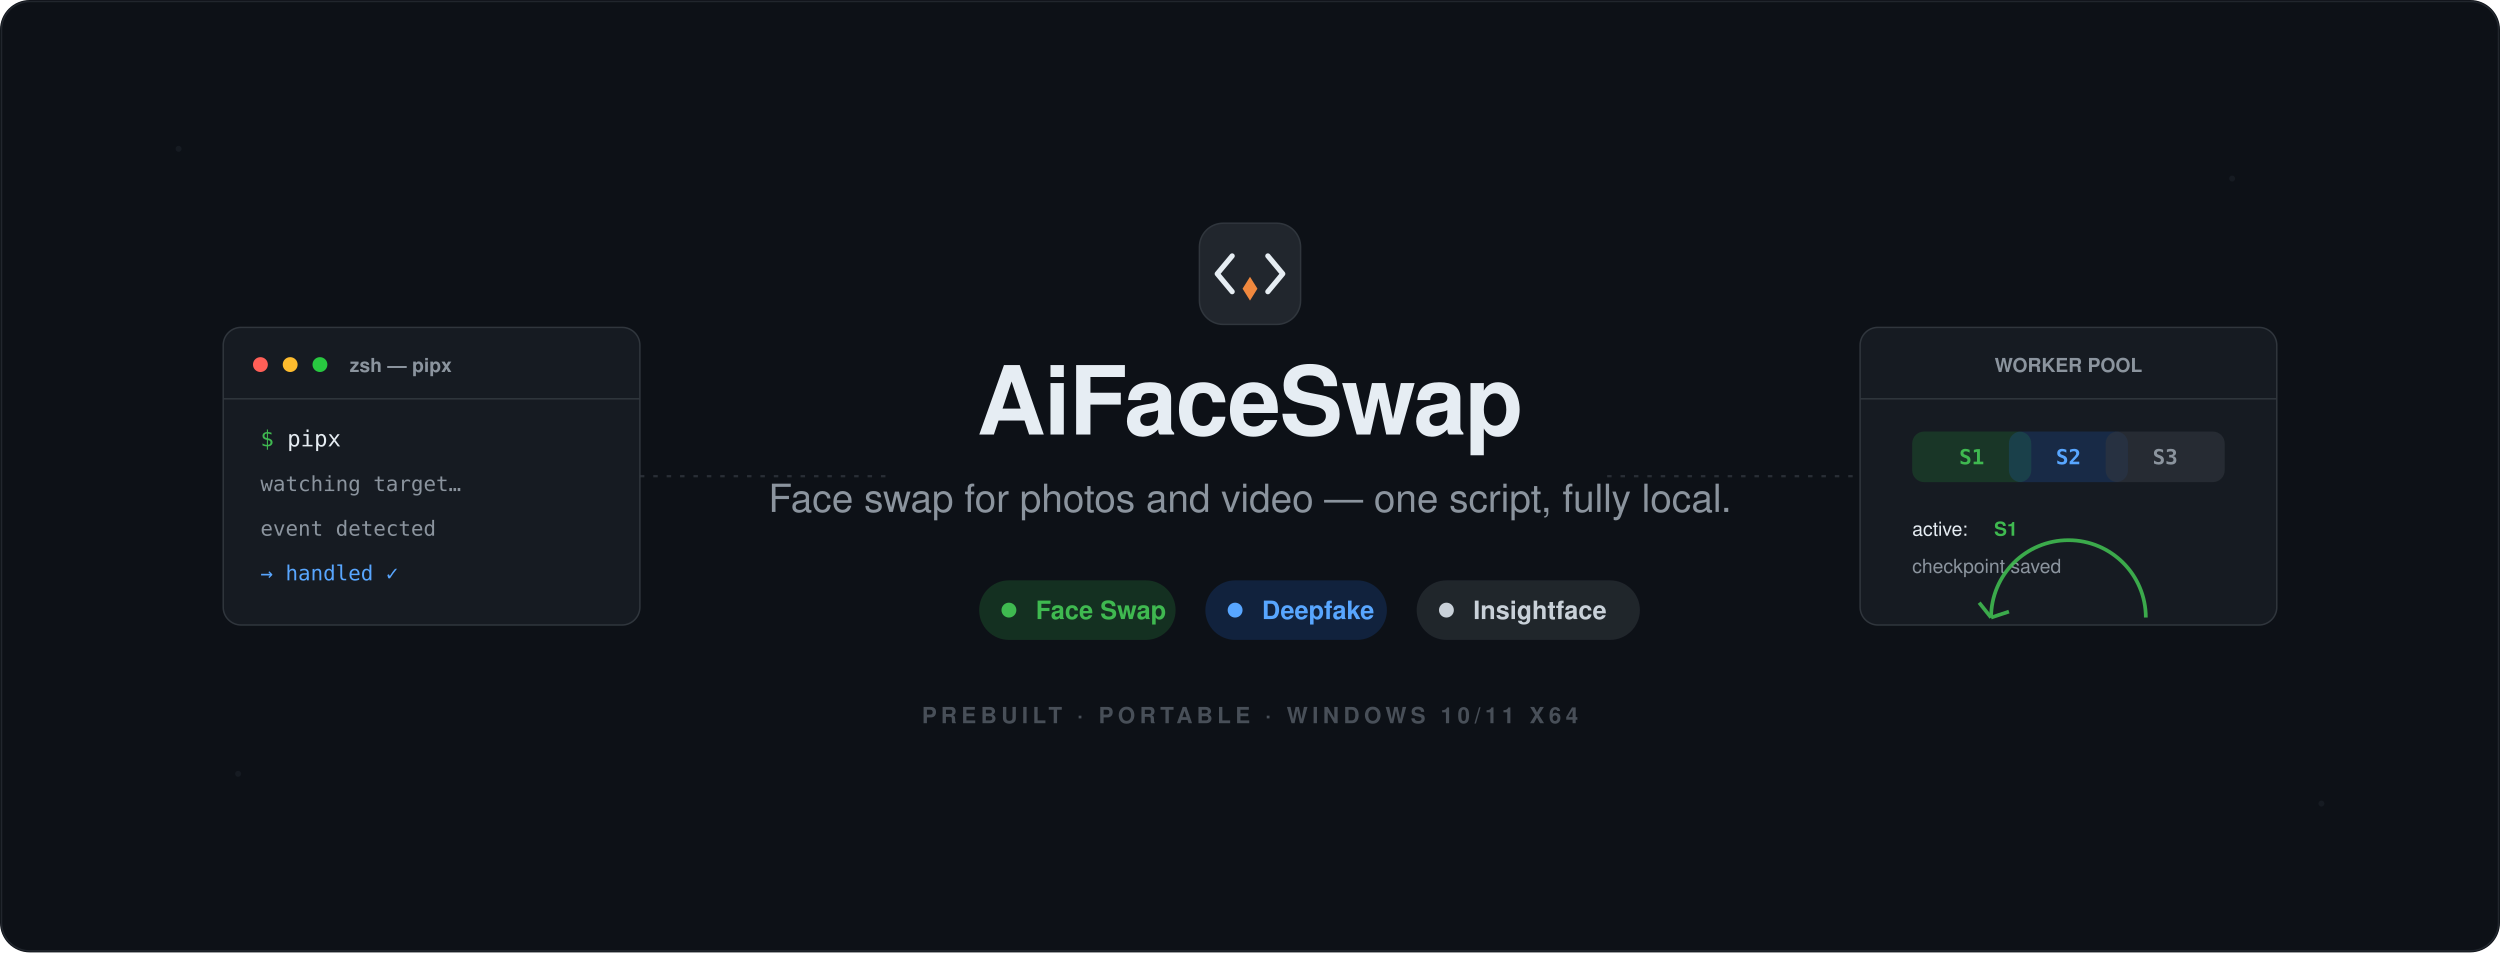
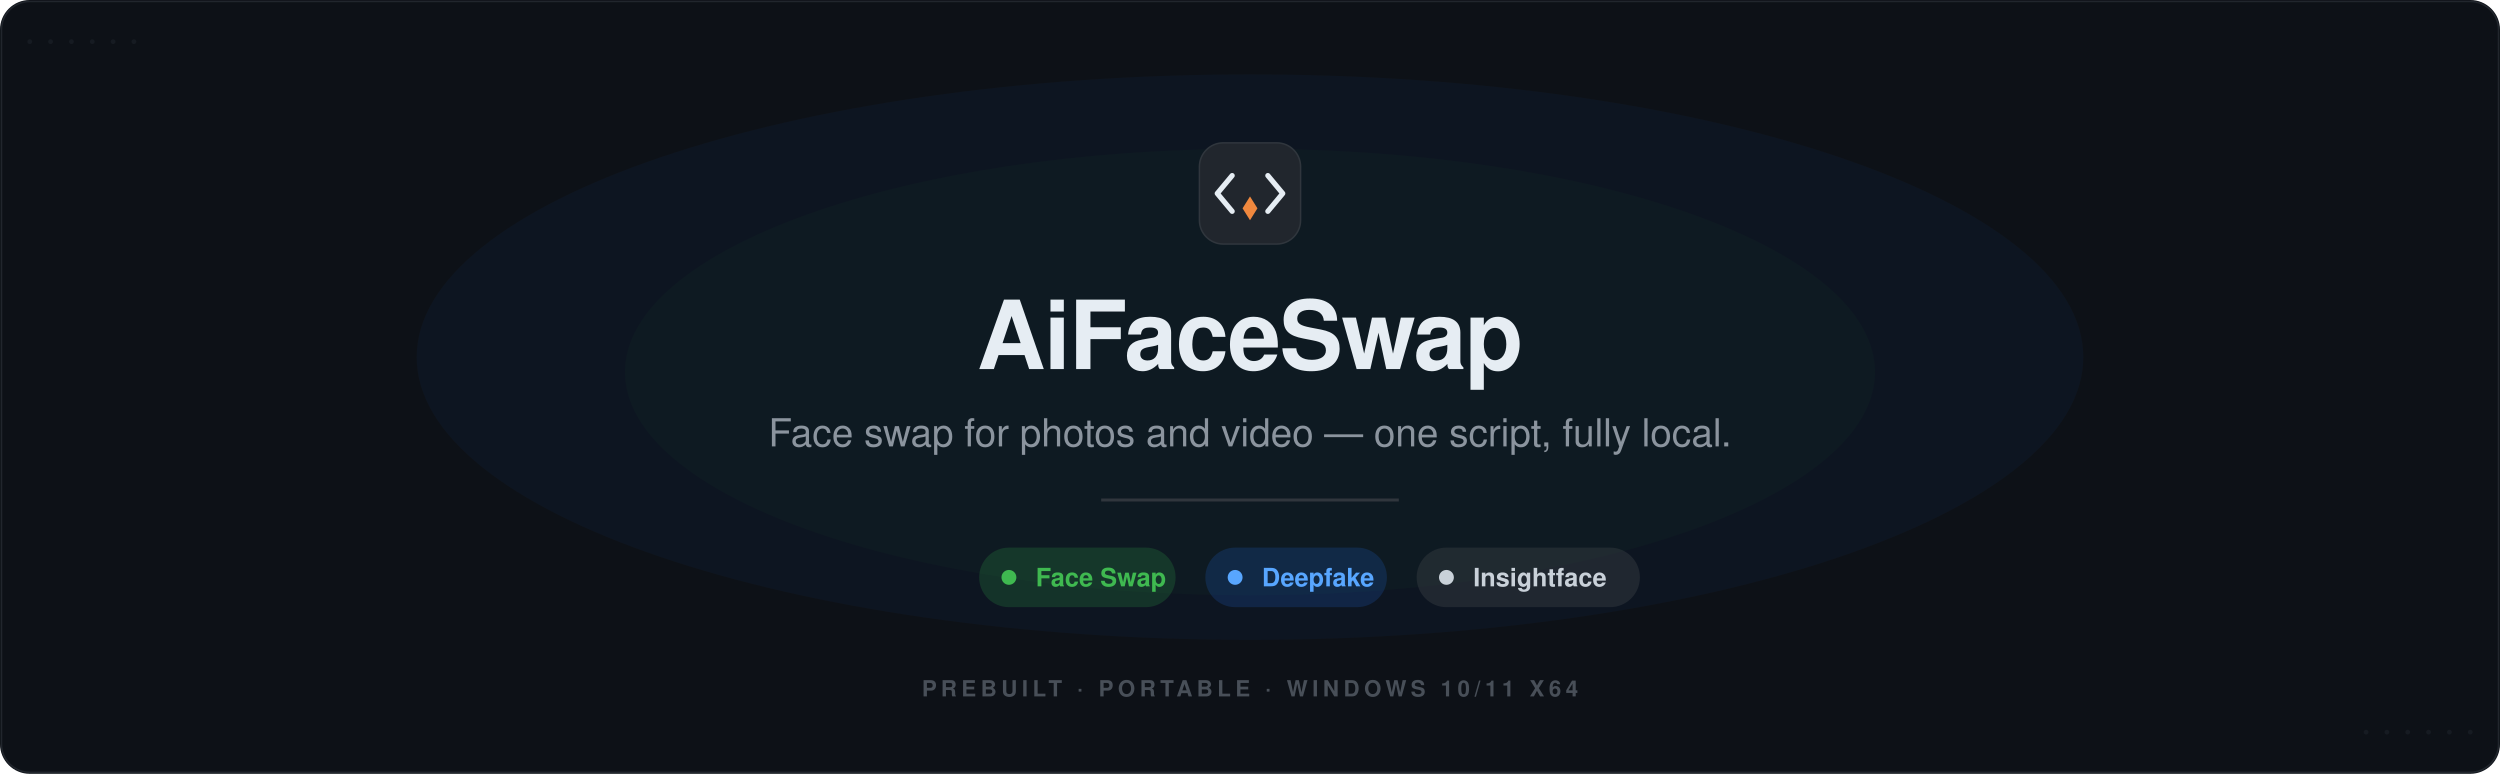
- <svg xmlns="http://www.w3.org/2000/svg" width="1680" height="640" viewBox="0 0 1680 640" fill="none" font-family="Segoe UI, Helvetica, Arial, sans-serif">
-   <rect width="1680" height="640" rx="20" fill="#0d1117" />
-   <rect x="1" y="1" width="1678" height="638" rx="19" fill="none" stroke="#21262d" />
+ <svg xmlns="http://www.w3.org/2000/svg" width="1680" height="520" viewBox="0 0 1680 520" fill="none" font-family="Segoe UI, Helvetica, Arial, sans-serif">
+   <rect width="1680" height="520" rx="20" fill="#0d1117" />
+   <rect x="1" y="1" width="1678" height="518" rx="19" fill="none" stroke="#21262d" />
+   <ellipse cx="840" cy="240" rx="560" ry="190" fill="#1f6feb" opacity="0.05" />
+   <ellipse cx="840" cy="250" rx="420" ry="150" fill="#238636" opacity="0.05" />
  <g fill="#161b22">
-     <circle cx="120" cy="100" r="2" />
-     <circle cx="1560" cy="540" r="2" />
-     <circle cx="1500" cy="120" r="2" />
-     <circle cx="160" cy="520" r="2" />
+     <circle cx="20" cy="28" r="1.6" />
+     <circle cx="34" cy="28" r="1.6" />
+     <circle cx="48" cy="28" r="1.6" />
+     <circle cx="62" cy="28" r="1.6" />
+     <circle cx="76" cy="28" r="1.6" />
+     <circle cx="90" cy="28" r="1.6" />
+     <circle cx="1660" cy="492" r="1.6" />
+     <circle cx="1646" cy="492" r="1.6" />
+     <circle cx="1632" cy="492" r="1.6" />
+     <circle cx="1618" cy="492" r="1.6" />
+     <circle cx="1604" cy="492" r="1.6" />
+     <circle cx="1590" cy="492" r="1.6" />
  </g>
  <g>
-     <rect x="150" y="220" width="280" height="200" rx="12" fill="#161b22" stroke="#30363d" />
-     <circle cx="175" cy="245" r="5" fill="#ff5f57" />
-     <circle cx="195" cy="245" r="5" fill="#febc2e" />
-     <circle cx="215" cy="245" r="5" fill="#28c840" />
-     <text x="235" y="250" fill="#8b949e" font-size="13" font-weight="600">zsh — pipx</text>
-     <line x1="150" y1="268" x2="430" y2="268" stroke="#30363d" />
-     <text x="175" y="300" font-family="Menlo, Consolas, monospace" font-size="15" fill="#3fb950">$</text>
-     <text x="193" y="300" font-family="Menlo, Consolas, monospace" font-size="15" fill="#e6edf3">pipx</text>
-     <text x="175" y="330" font-family="Menlo, Consolas, monospace" font-size="14" fill="#8b949e">watching target…</text>
-     <text x="175" y="360" font-family="Menlo, Consolas, monospace" font-size="14" fill="#8b949e">event detected</text>
-     <text x="175" y="390" font-family="Menlo, Consolas, monospace" font-size="14" fill="#58a6ff">→ handled ✓</text>
+     <rect x="806" y="96" width="68" height="68" rx="16" fill="#21262d" stroke="#30363d" />
+     <path d="M 828 118 l -10 12 l 10 12" stroke="#e6edf3" stroke-width="3.5" stroke-linecap="round" stroke-linejoin="round" fill="none" />
+     <path d="M 852 118 l 10 12 l -10 12" stroke="#e6edf3" stroke-width="3.5" stroke-linecap="round" stroke-linejoin="round" fill="none" />
+     <path d="M 840 132 l 5 8 l -5 8 l -5 -8 z" fill="#f0883e" />
  </g>
-   <g>
-     <rect x="1250" y="220" width="280" height="200" rx="12" fill="#161b22" stroke="#30363d" />
-     <text x="1390" y="250" text-anchor="middle" fill="#8b949e" font-size="13" font-weight="600">WORKER POOL</text>
-     <line x1="1250" y1="268" x2="1530" y2="268" stroke="#30363d" />
-     <rect x="1285" y="290" width="80" height="34" rx="8" fill="#238636" opacity="0.25" />
-     <text x="1325" y="312" text-anchor="middle" fill="#3fb950" font-size="14" font-weight="700" font-family="Menlo, Consolas, monospace">S1</text>
-     <rect x="1350" y="290" width="80" height="34" rx="8" fill="#1f6feb" opacity="0.18" />
-     <text x="1390" y="312" text-anchor="middle" fill="#58a6ff" font-size="14" font-weight="700" font-family="Menlo, Consolas, monospace">S2</text>
-     <rect x="1415" y="290" width="80" height="34" rx="8" fill="#30363d" opacity="0.6" />
-     <text x="1455" y="312" text-anchor="middle" fill="#8b949e" font-size="14" font-weight="700" font-family="Menlo, Consolas, monospace">S3</text>
-     <text x="1285" y="360" fill="#e6edf3" font-size="13">active:</text>
-     <text x="1340" y="360" fill="#3fb950" font-size="13" font-weight="700">S1</text>
-     <text x="1285" y="385" fill="#8b949e" font-size="13">checkpoint saved</text>
-     <g stroke="#3fb950" stroke-width="2.5" fill="none" opacity="0.9">
-       <path d="M 1338 415 A 44 44 0 1 1 1442 415" />
-       <path d="M 1338 415 l -8 -10 M 1338 415 l 12 -4" />
-     </g>
-   </g>
-   <g stroke="#30363d" stroke-width="1.5" stroke-dasharray="3 6" opacity="0.8">
-     <line x1="430" y1="320" x2="600" y2="320" />
-     <line x1="1080" y1="320" x2="1250" y2="320" />
-   </g>
-   <g>
-     <rect x="806" y="150" width="68" height="68" rx="16" fill="#21262d" stroke="#30363d" />
-     <path d="M 828 172 l -10 12 l 10 12" stroke="#e6edf3" stroke-width="3.5" stroke-linecap="round" stroke-linejoin="round" fill="none" />
-     <path d="M 852 172 l 10 12 l -10 12" stroke="#e6edf3" stroke-width="3.5" stroke-linecap="round" stroke-linejoin="round" fill="none" />
-     <path d="M 840 186 l 5 8 l -5 8 l -5 -8 z" fill="#f0883e" />
-   </g>
-   <text x="840" y="292" text-anchor="middle" fill="#e6edf3" font-size="64" font-weight="800" letter-spacing="-1">AiFaceSwap</text>
-   <text x="840" y="344" text-anchor="middle" fill="#8b949e" font-size="26" font-weight="500">Face swap for photos and video — one script, fully local.</text>
-   <rect x="658" y="390" width="132" height="40" rx="20" fill="#2ea043" opacity="0.22" />
-   <circle cx="678" cy="410" r="5" fill="#3fb950" />
-   <text x="696" y="416" fill="#3fb950" font-size="17" font-weight="600">Face Swap</text>
-   <rect x="810" y="390" width="122" height="40" rx="20" fill="#1f6feb" opacity="0.18" />
-   <circle cx="830" cy="410" r="5" fill="#58a6ff" />
-   <text x="848" y="416" fill="#58a6ff" font-size="17" font-weight="600">Deepfake</text>
-   <rect x="952" y="390" width="150" height="40" rx="20" fill="#30363d" opacity="0.55" />
-   <circle cx="972" cy="410" r="5" fill="#c9d1d9" />
-   <text x="990" y="416" fill="#c9d1d9" font-size="17" font-weight="600">Insightface</text>
-   <text x="840" y="486" text-anchor="middle" fill="#484f58" font-size="15" font-weight="600" letter-spacing="3">PREBUILT · PORTABLE · WINDOWS 10/11 X64</text>
+   <text x="840" y="248" text-anchor="middle" fill="#e6edf3" font-size="64" font-weight="800" letter-spacing="-1">AiFaceSwap</text>
+   <text x="840" y="300" text-anchor="middle" fill="#8b949e" font-size="26" font-weight="500">Face swap for photos and video — one script, fully local.</text>
+   <line x1="740" y1="336" x2="940" y2="336" stroke="#30363d" stroke-width="2" />
+   <rect x="658" y="368" width="132" height="40" rx="20" fill="#2ea043" opacity="0.22" />
+   <circle cx="678" cy="388" r="5" fill="#3fb950" />
+   <text x="696" y="394" fill="#3fb950" font-size="17" font-weight="600">Face Swap</text>
+   <rect x="810" y="368" width="122" height="40" rx="20" fill="#1f6feb" opacity="0.18" />
+   <circle cx="830" cy="388" r="5" fill="#58a6ff" />
+   <text x="848" y="394" fill="#58a6ff" font-size="17" font-weight="600">Deepfake</text>
+   <rect x="952" y="368" width="150" height="40" rx="20" fill="#30363d" opacity="0.55" />
+   <circle cx="972" cy="388" r="5" fill="#c9d1d9" />
+   <text x="990" y="394" fill="#c9d1d9" font-size="17" font-weight="600">Insightface</text>
+   <text x="840" y="468" text-anchor="middle" fill="#484f58" font-size="15" font-weight="600" letter-spacing="3">PREBUILT · PORTABLE · WINDOWS 10/11 X64</text>
</svg>
